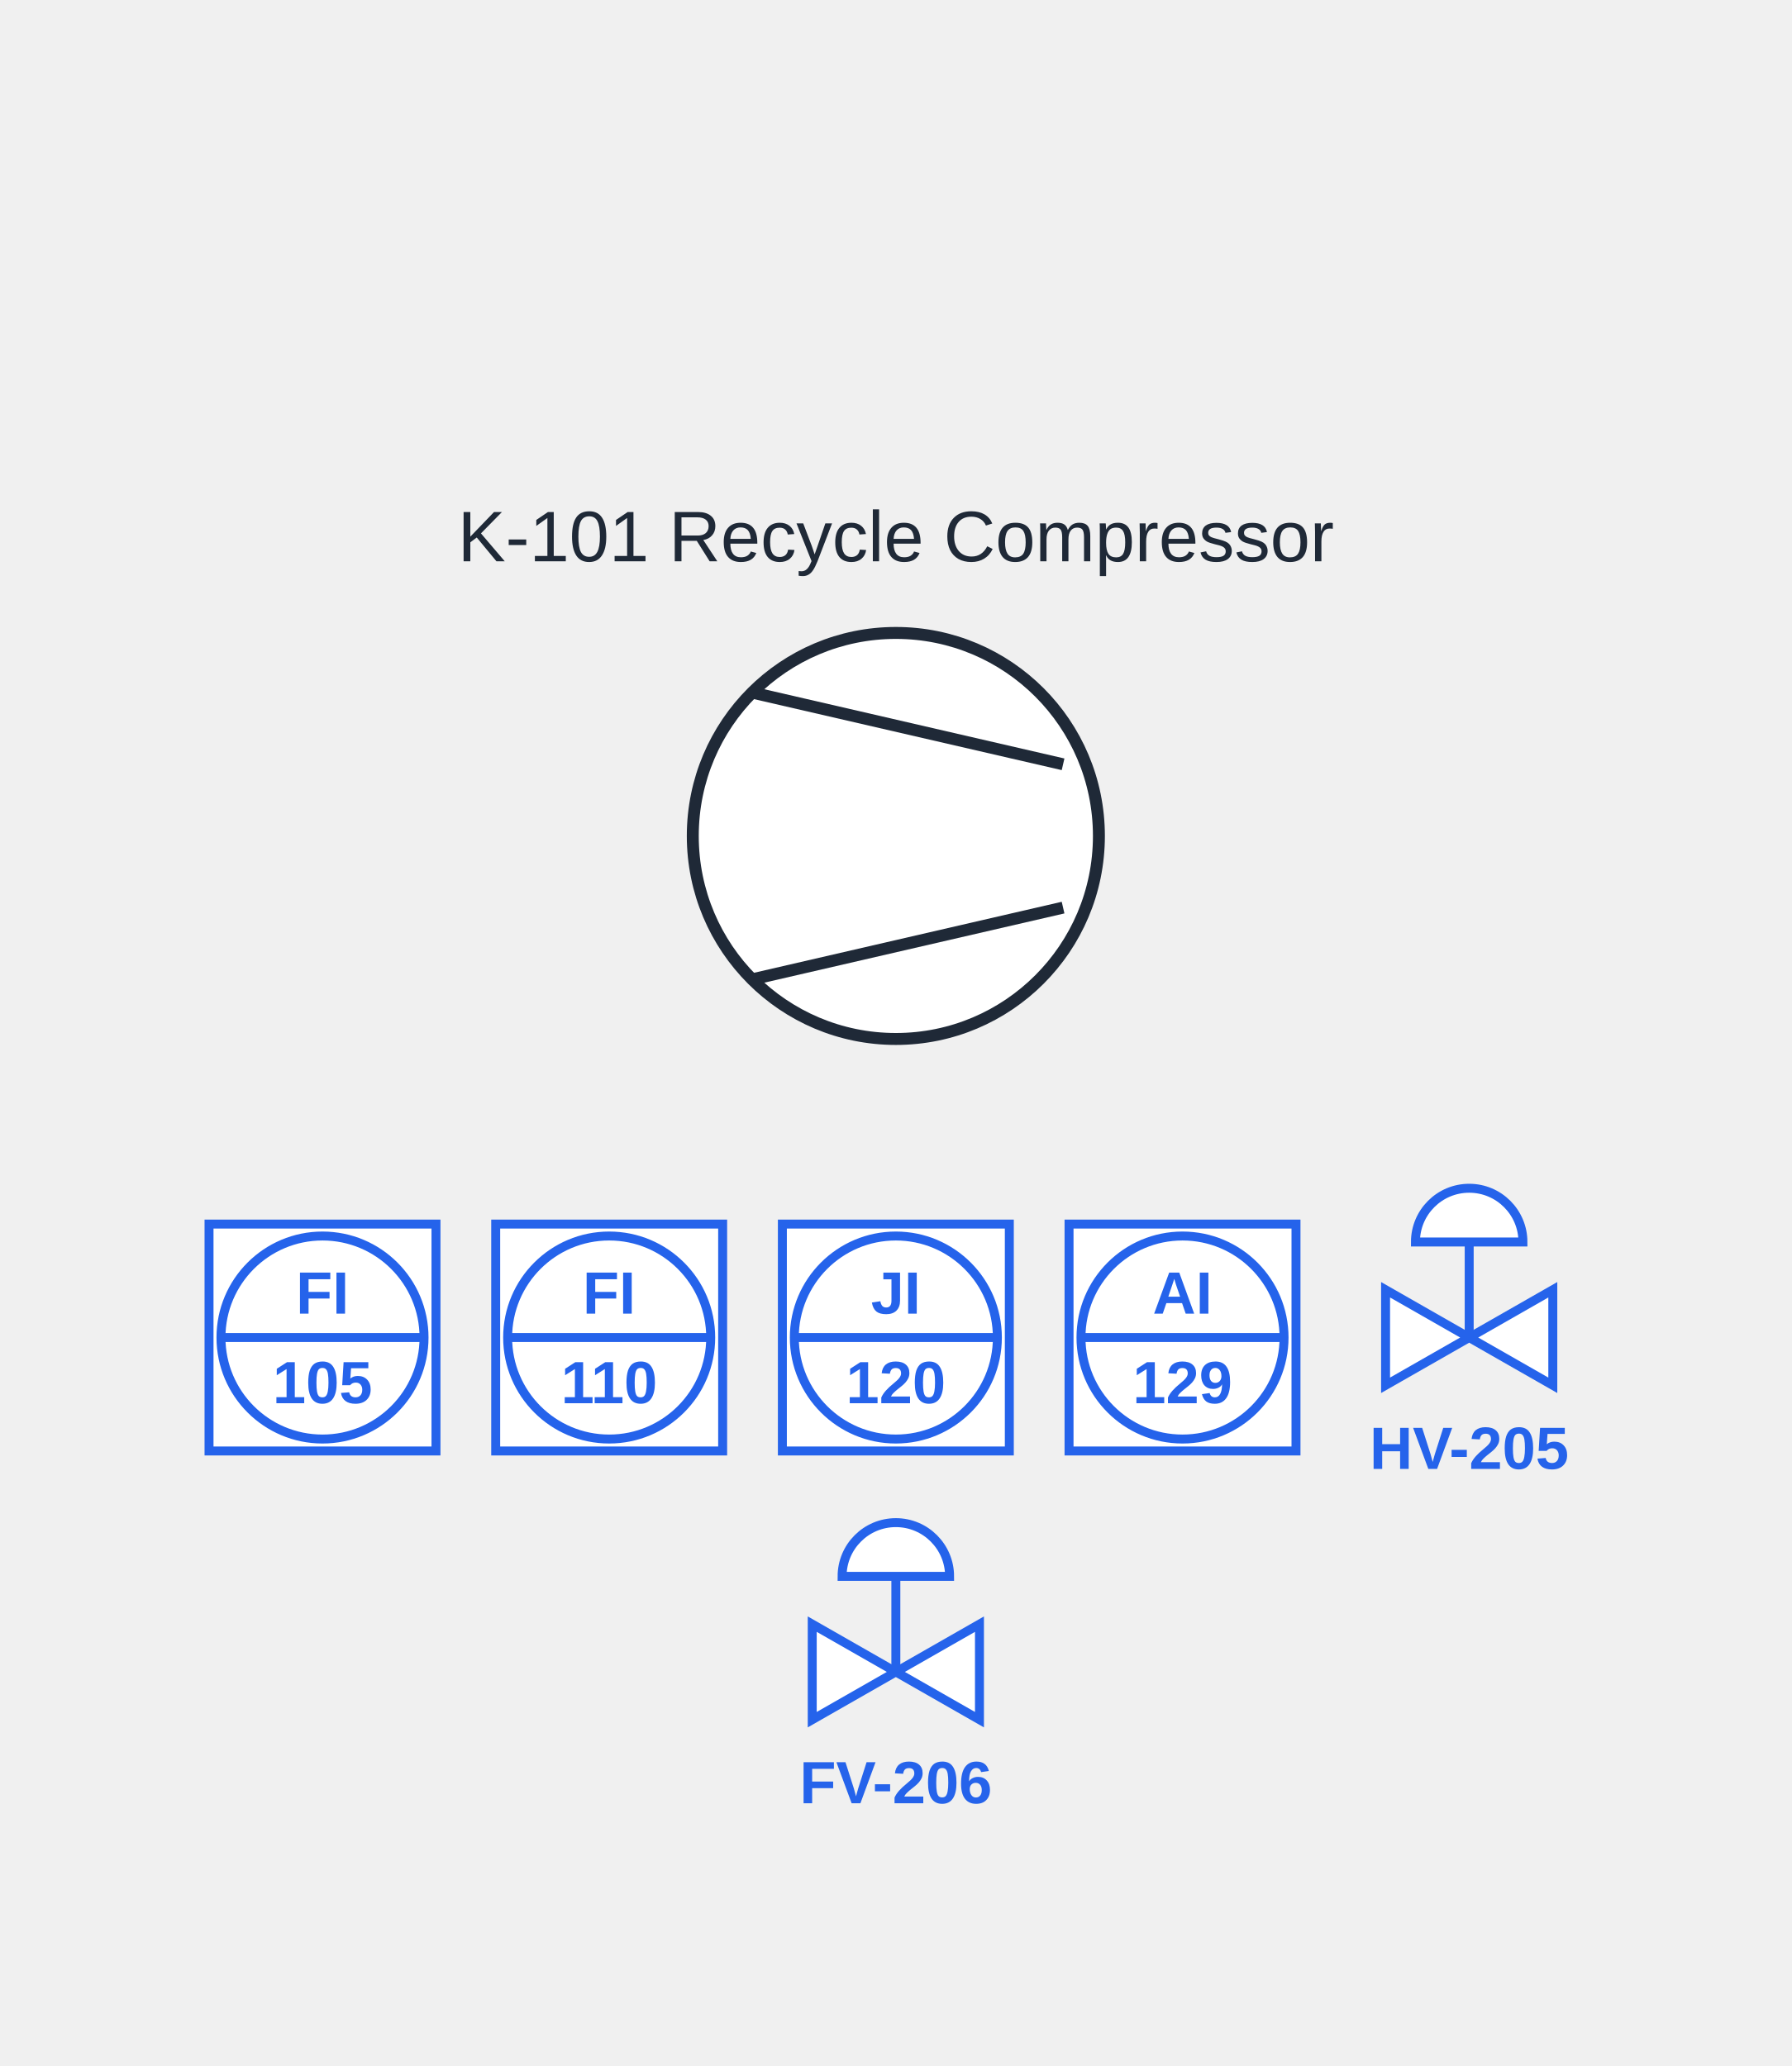
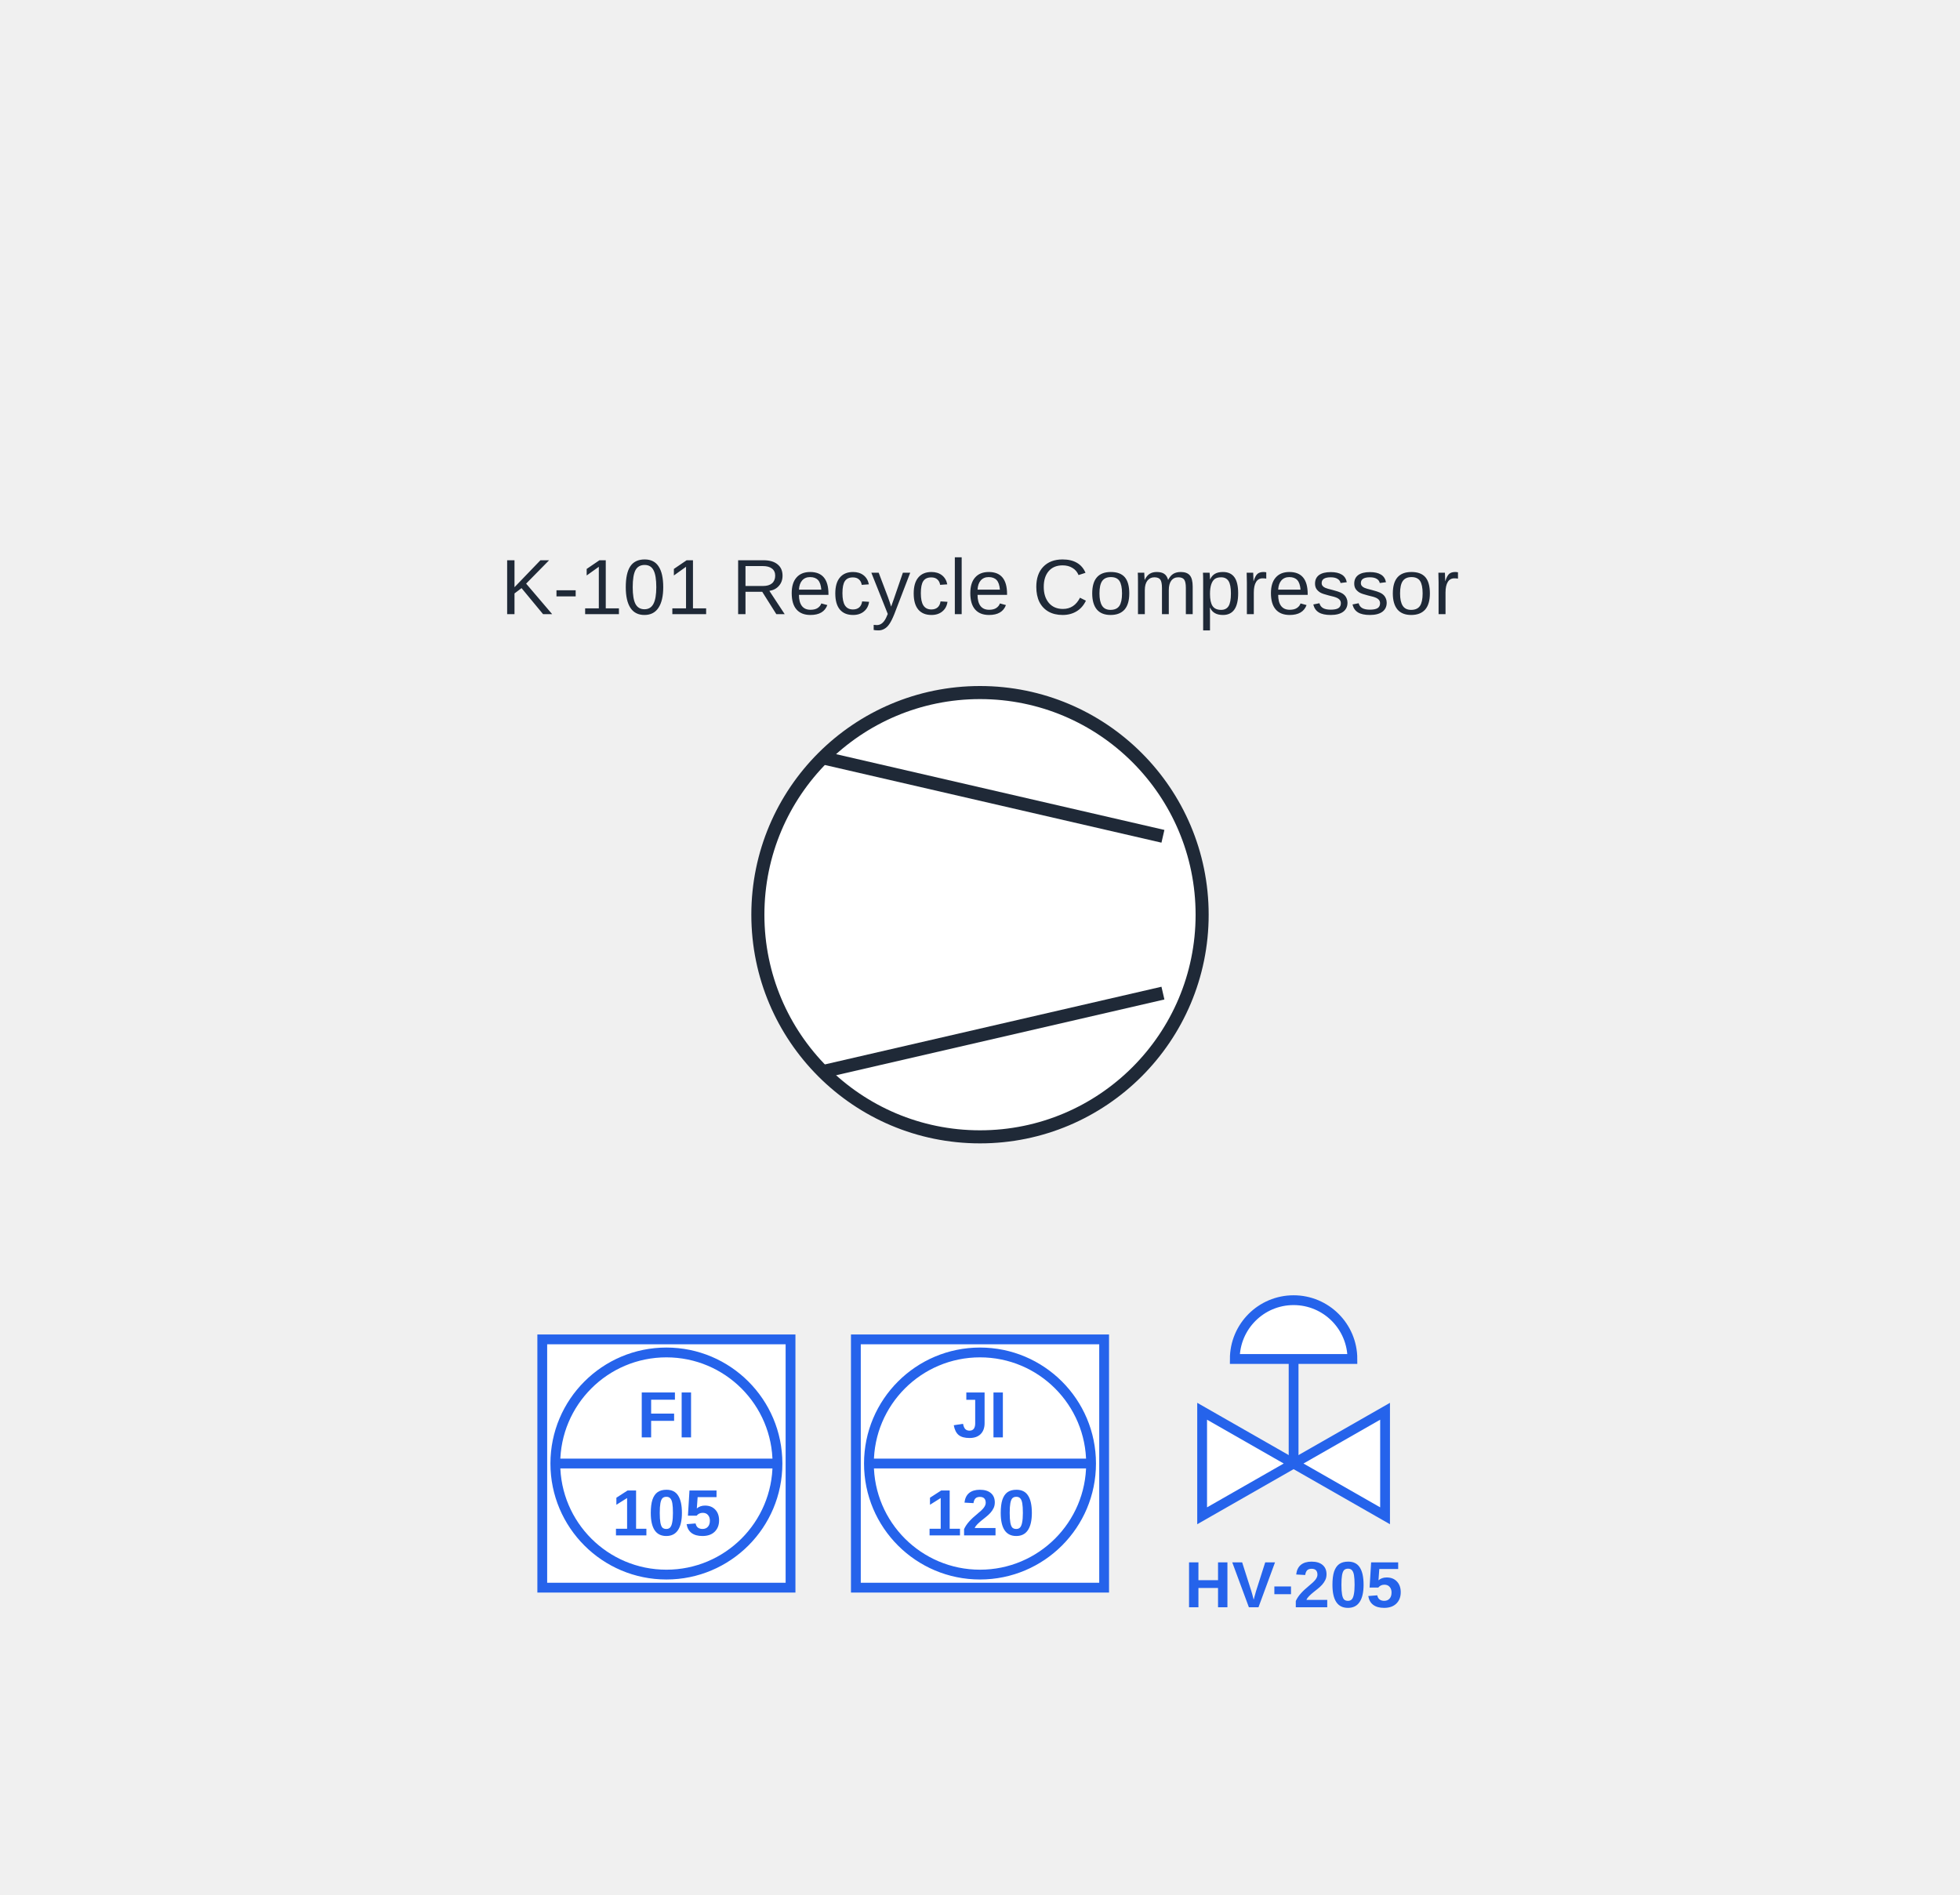
- <svg xmlns="http://www.w3.org/2000/svg" viewBox="0 0 300 346" width="300" height="346">
+ <svg xmlns="http://www.w3.org/2000/svg" viewBox="0 0 300 290" width="300" height="290">
  <defs>
    <style>.eq{fill:#fff;stroke:#1f2937;stroke-width:2}.ln{fill:none;stroke:#1f2937;stroke-width:2}.pipe{fill:none;stroke:#475569;stroke-width:2.5}.inst{fill:#fff;stroke:#2563eb;stroke-width:1.5}.t{font:12px Arial,sans-serif;fill:#1f2937}.ti{font:bold 10px Arial,sans-serif;fill:#2563eb}.ts{font:10px Arial,sans-serif;fill:#64748b}</style>
    <marker id="arr" viewBox="0 0 10 10" refX="9" refY="5" markerWidth="7" markerHeight="7" orient="auto-start-reverse">
      <path d="M0 0 L10 5 L0 10 z" fill="#475569" />
    </marker>
  </defs>
  <g id="K-101" data-asset="K-101" data-type="compressor" transform="translate(150,140)">
    <circle class="eq" r="34" />
    <path class="ln" d="M-24 -24 L28 -12 M-24 24 L28 12" />
    <text class="t" y="-46" text-anchor="middle">K-101 Recycle Compressor</text>
  </g>
-   <g id="FI-105" data-tag="FI-105" data-unit="K-101" data-uom="kscmh" transform="translate(54.0,224)">
+   <g id="FI-105" data-tag="FI-105" data-unit="K-101" data-uom="kscmh" transform="translate(102.0,224)">
    <rect class="inst" x="-19" y="-19" width="38" height="38" />
    <circle class="inst" r="17" />
    <line class="inst" x1="-17" y1="0" x2="17" y2="0" />
    <text class="ti" y="-4" text-anchor="middle">FI</text>
    <text class="ti" y="11" text-anchor="middle">105</text>
-   </g>
-   <g id="FI-110" data-tag="FI-110" data-unit="K-101" data-uom="kscmh" transform="translate(102.0,224)">
-     <rect class="inst" x="-19" y="-19" width="38" height="38" />
-     <circle class="inst" r="17" />
-     <line class="inst" x1="-17" y1="0" x2="17" y2="0" />
-     <text class="ti" y="-4" text-anchor="middle">FI</text>
-     <text class="ti" y="11" text-anchor="middle">110</text>
  </g>
  <g id="JI-120" data-tag="JI-120" data-unit="K-101" data-uom="kW" transform="translate(150.0,224)">
    <rect class="inst" x="-19" y="-19" width="38" height="38" />
    <circle class="inst" r="17" />
    <line class="inst" x1="-17" y1="0" x2="17" y2="0" />
    <text class="ti" y="-4" text-anchor="middle">JI</text>
    <text class="ti" y="11" text-anchor="middle">120</text>
  </g>
-   <g id="AI-129" data-tag="AI-129" data-unit="K-101" data-uom="mol%" transform="translate(198.0,224)">
-     <rect class="inst" x="-19" y="-19" width="38" height="38" />
-     <circle class="inst" r="17" />
-     <line class="inst" x1="-17" y1="0" x2="17" y2="0" />
-     <text class="ti" y="-4" text-anchor="middle">AI</text>
-     <text class="ti" y="11" text-anchor="middle">129</text>
-   </g>
-   <g id="HV-205" data-tag="HV-205" data-unit="K-101" data-uom="%" transform="translate(246.0,224)">
+   <g id="HV-205" data-tag="HV-205" data-unit="K-101" data-uom="%" transform="translate(198.0,224)">
    <path class="inst" d="M-14 -8 L14 8 L14 -8 L-14 8 Z" />
    <line class="inst" x1="0" y1="0" x2="0" y2="-16" />
    <path class="inst" d="M-9 -16 A9 9 0 0 1 9 -16 Z" />
    <text class="ti" y="22" text-anchor="middle">HV-205</text>
  </g>
-   <g id="FV-206" data-tag="FV-206" data-unit="K-101" data-uom="%" transform="translate(150.0,280)">
-     <path class="inst" d="M-14 -8 L14 8 L14 -8 L-14 8 Z" />
-     <line class="inst" x1="0" y1="0" x2="0" y2="-16" />
-     <path class="inst" d="M-9 -16 A9 9 0 0 1 9 -16 Z" />
-     <text class="ti" y="22" text-anchor="middle">FV-206</text>
-   </g>
</svg>
